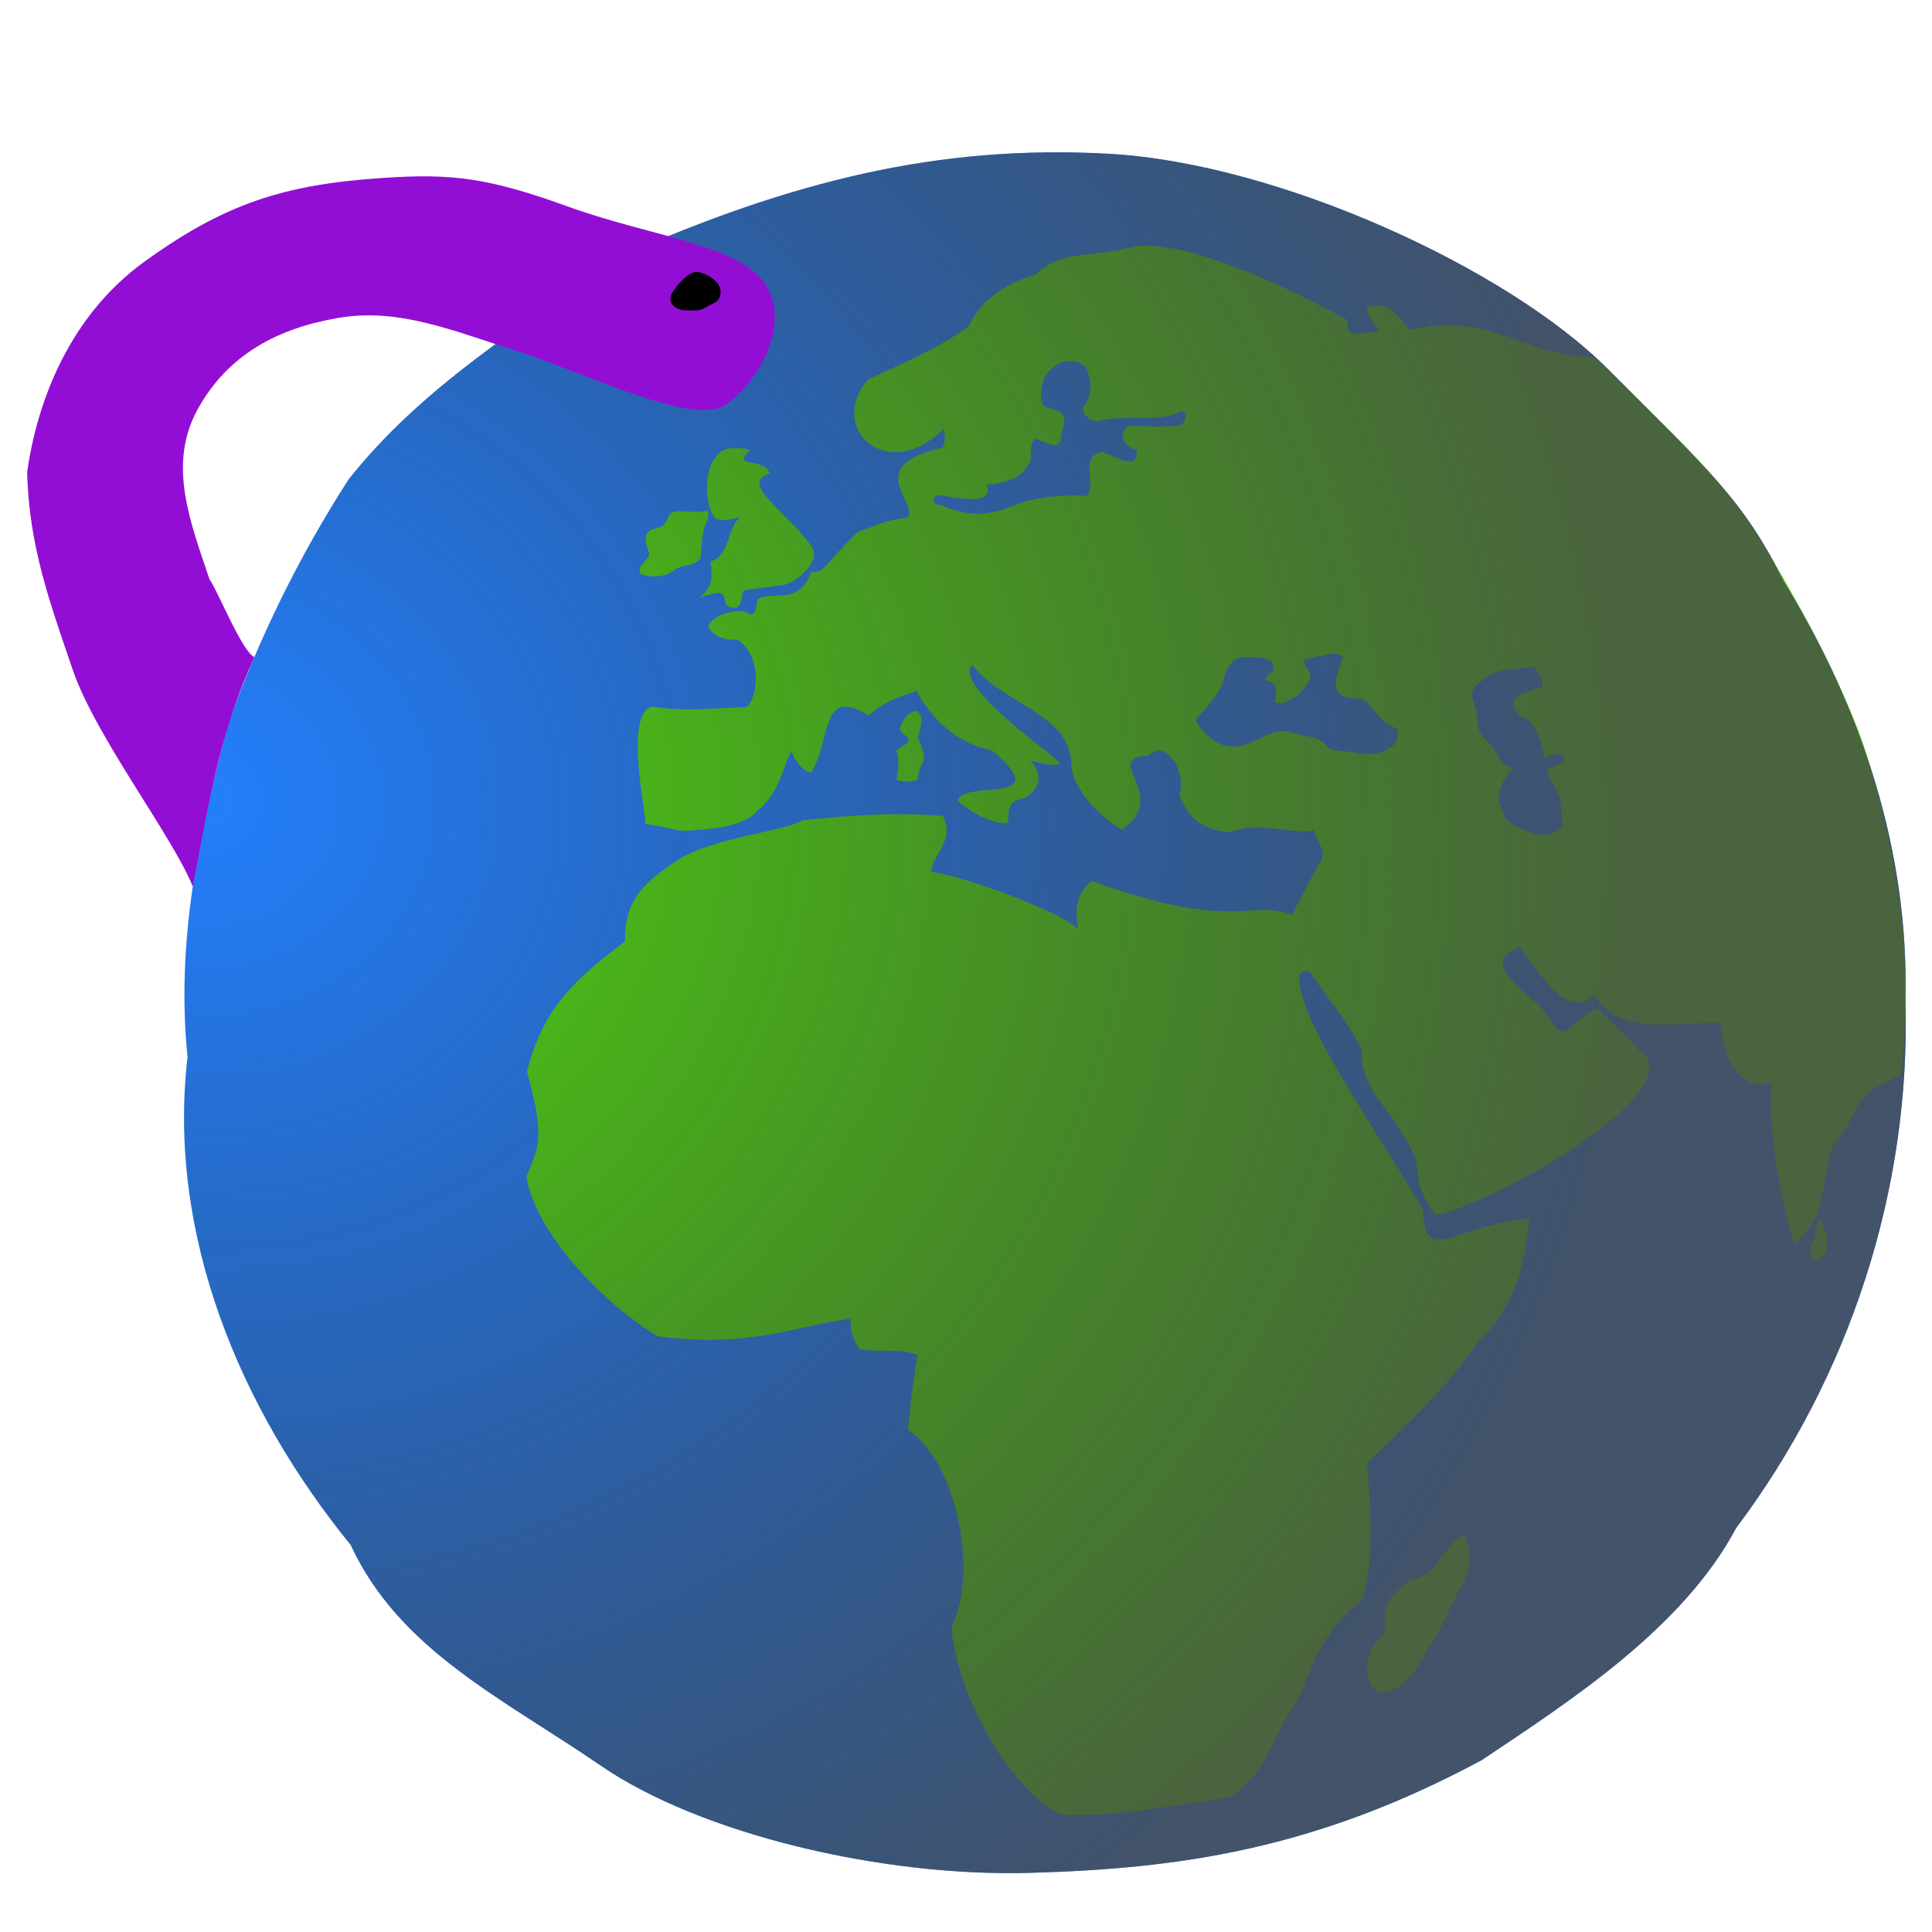
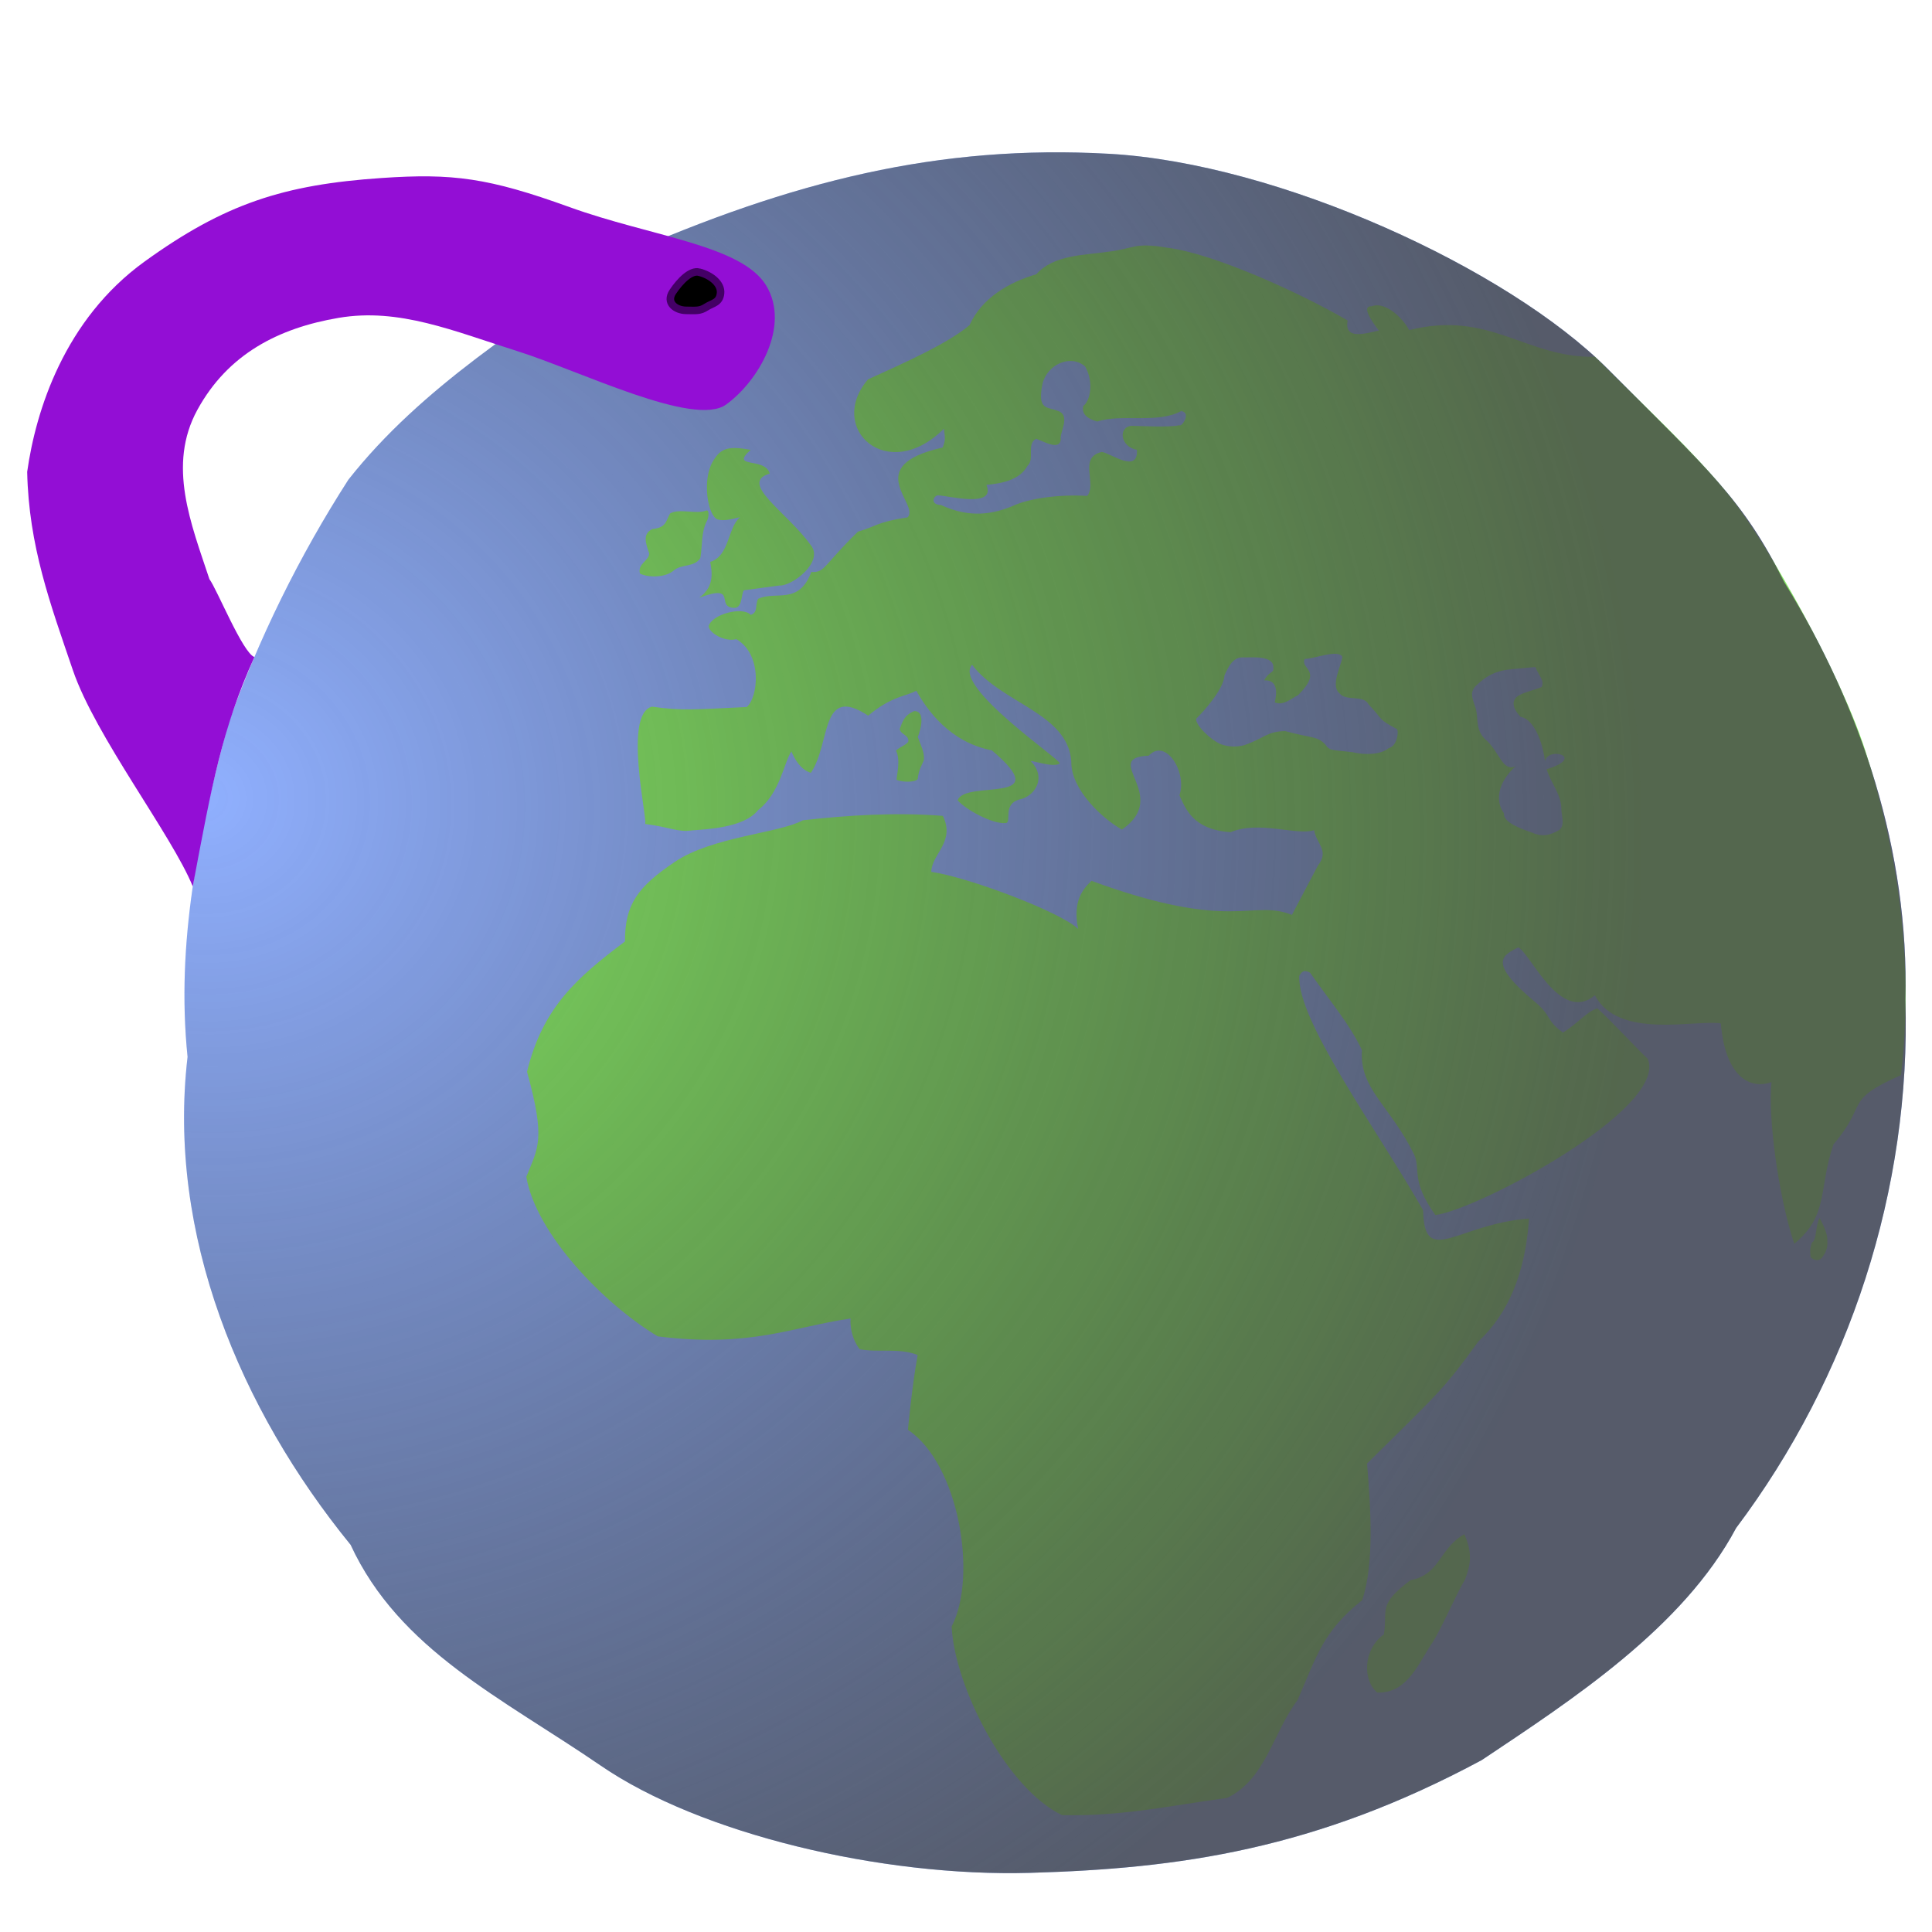
<svg xmlns="http://www.w3.org/2000/svg" xmlns:xlink="http://www.w3.org/1999/xlink" enable-background="new" width="50mm" height="50mm" viewBox="0 0 256 256">
  <clipPath id="a">
    <use height="100%" width="100%" xlink:href="#c" />
  </clipPath>
  <radialGradient id="b" cx="21.877" cy="120.098" gradientTransform="matrix(1.641019 .37785 -.3511521 1.525068 32.9096 -85.8021)" gradientUnits="userSpaceOnUse" r="114.069">
    <stop offset="0" stop-color="#202020" stop-opacity="0" />
    <stop offset="1" stop-color="#484848" stop-opacity=".816" />
  </radialGradient>
  <g>
-     <path id="c" d="m146.948 20.377c22.495 1.254 52.886 15.226 66.147 28.569s17.809 17.097 23.347 28.224c10.234 16.59 16.529 35.691 16.033 55.322.77 25.067-7.391 49.981-22.432 69.978-7.023 13.209-21.744 22.761-33.706 30.752-22.045 11.852-40.067 14.378-59.841 14.94s-43.745-5.196-56.865-14.189c-13.12-8.992-26.717-15.329-33.172-29.276-14.65-17.98-24.356-41.138-21.606-64.656-1.548-15.092 1.487-29.659 5.357-44.023 4.022-11.336 9.453-22.35 15.954-32.458 9.742-12.36 23.487-20.687 36.148-29.625 22.69-9.984 42.142-14.812 64.637-13.558z" fill="#2480fd" />
+     <path id="c" d="m146.948 20.377c22.495 1.254 52.886 15.226 66.147 28.569s17.809 17.097 23.347 28.224c10.234 16.59 16.529 35.691 16.033 55.322.77 25.067-7.391 49.981-22.432 69.978-7.023 13.209-21.744 22.761-33.706 30.752-22.045 11.852-40.067 14.378-59.841 14.94s-43.745-5.196-56.865-14.189c-13.12-8.992-26.717-15.329-33.172-29.276-14.65-17.98-24.356-41.138-21.606-64.656-1.548-15.092 1.487-29.659 5.357-44.023 4.022-11.336 9.453-22.35 15.954-32.458 9.742-12.36 23.487-20.687 36.148-29.625 22.69-9.984 42.142-14.812 64.637-13.558z" fill="#90b0ff" />
  </g>
-   <path d="m240.107 164.621c-.313.845-.262 1.327-.199 1.925.309.42.998.592 1.407.217.533-.603.89-1.4.822-2.217.058-.883-.331-1.835-1.024-3.162-.575 1.02-.383 2.978-1.006 3.236zm-118.967-70.397c-1.409.58-1.559 1.484-1.925 2.369.108.707 1.102.764 1.146 1.491.154.466-1.227.909-1.639 1.378.666 1.288.061 3.353.075 3.871.8.34 2.464.343 2.8-.1.159-1.368.535-1.751.813-2.511.138-1.057-.462-2.071-.794-3.054 0 0 1.352-3.453-.476-3.445zm22.921-28.513v-0c-3.677-.229-7.724.32-9.896 1.344-3.404 1.426-6.352 1.293-9.474-.134-1.456-.063-1.052-1.166-.436-1.29 1.312.022 7.768 1.785 6.451-1.386 2.001-.18 4.409-.613 5.46-2.547.966-.847-.187-2.905 1.133-3.557 1.02.366 3.174 1.619 3.257.049-.225-.75 1.448-3.214-.454-3.766-1.327-.541-2.684-.022-1.969-3.573.638-2.587 3.734-3.946 5.643-2.306 1.242 2.141.627 4.647-.224 5.234-.375 1.381 1.163 1.886 1.857 2.076 3.095-1.058 8.019.322 11.1-1.387 1.412.197.054 2.183-.248 1.878-1.361.313-4.98.093-6.351.079-1.782.178-1.462 2.791.735 3.18.192 3.211-3.481.435-4.651.279-3.157.739-.606 4.176-1.93 5.828zm56.255 22.96 3.124-.29c.538 1.296 1.223 1.764.84 2.649-1.125.464-2.113.608-3.034 1.124-1.085.627-.787 1.751.229 2.823 2.141.422 3.072 4.295 3.244 5.898.374-2.026 5.512-.554.22 1.047.508 1.741 1.834 3.197 1.947 5.056-.057.997.566 2.294-.26 2.992-1.341.796-2.404.921-3.696.326-1.023-.35-3.82-1.286-3.632-2.502-1.236-1.699-.814-4.152 1.527-6.255-1.688.719-2.047-1.643-3.737-3.318-1.693-1.353-1.147-3.003-1.548-4.339-.334-1.146-.839-1.922-.122-2.862 1.503-1.496 2.792-2.156 4.898-2.349zm-41.822 6.574c.948-.93 3.664-3.907 3.756-5.753.494-1.096 1.13-2.494 2.531-2.383 1.058.034 4.041-.325 3.947 1.382.103.71-.586.441-1.222 1.663 2.039-.125 1.595 2.099 1.403 2.919 1.172.469 2.159-.508 3.108-.972 3.373-3.386.215-3.389.864-4.787 1.312-.028 4.381-1.307 4.988-.296-.108 1.164-1.634 3.823-.374 4.85.869 1.107 3.198.15 3.853 1.471 2.019 2.107 1.137 1.873 3.748 3.265.287.344.019 2.29-1.095 2.53-1.109.935-3.33.904-4.809.529-2.817-.33-2.994-.155-3.589-1.025-1.09-1.131-1.748-.792-5.321-1.767-2.469.066-2.647.905-5.396 1.862-1.038.277-2.024.251-3.075-.105-1.454-.6-3.414-2.58-3.318-3.383zm-64.886-27.604c-1.38.552-3.555-.318-4.812.39-.583 1.008-.48 1.881-2.342 2.068-1.416.648-.834 2.017-.431 3.232-.025.998-1.584 1.362-1.224 2.673 1.222.594 3.468.503 4.5-.433 1.016-.849 2.721-.389 3.499-1.624.295-1.659.073-3.442.902-4.978.173-.297.336-1.402-.092-1.329zm93.105-23.895c-.596-1.252-2.992-3.91-4.981-3.157-1.739-.108.982 3.209.982 3.209-2.063.475-4.614 1.189-4.146-1.333-6.471-3.768-17.901-8.912-23.887-9.639-4.495-.774-4.427.166-7.984.546-3.022.456-7.081.373-9.384 2.97-3.629 1.054-7.244 3.171-8.844 6.739-2.918 2.474-8.797 5.067-13.452 7.187-5.55 6.49 2.579 13.984 10.064 6.535.051.909.329 1.354-.183 2.498-10.928 2.452-2.933 7.525-4.641 9.254-4.065.602-4.246 1.244-6.568 1.886-4.643 4.518-4.34 5.449-6.186 5.349-1.658 4.424-4.684 2.46-7.055 3.558-.441.91.048 1.759-.97 2.128-1.06-1.171-5.205-.085-5.58 1.511.07.871 2.1 2.11 3.669 1.706 3.502 2.019 2.906 7.751 1.367 8.992-7.071.332-8.62.514-12.535-.05-3.886.968-.531 15.081-.924 15.543 3.362.434 4.335 1.127 6.205.853 1.946-.145 6.943-.352 8.755-2.677 2.966-2.291 3.433-6.359 4.432-7.782.454 1.079 1.262 2.448 2.577 2.827 2.68-3.918 1.202-11.782 7.591-7.572 3.163-2.64 5.108-2.567 6.38-3.306 1.4 2.493 4.381 6.813 10.009 7.904 8.735 7.365-3.545 3.817-4.531 6.616.995 1.192 4.589 3.174 6.346 3.023.955-.068-.615-2.675 2.162-3.21 1.905-.591 3.18-2.947 1.237-4.925-.39-.397 2.93.897 3.77.232.411-.352-14.285-10.21-11.6-13.069 3.908 5.148 12.709 6.386 13.147 12.827-.077 3.707 4.179 7.604 6.705 9.003 6.576-4.519-2.925-9.522 3.548-9.789 2.264-2.424 5.139 2.252 4.07 5.249.813 1.714 1.738 4.555 6.785 4.887 3.762-1.58 8.704.467 11.066-.257.313 1.823 2.051 2.694.508 4.668l-3.45 6.546c-5.42-2.135-7.781 2.373-26.558-4.509-1.113 1.051-2.53 2.656-1.77 6.368-2.371-2.265-14.525-6.849-19.459-7.559.035-2.36 3.219-3.967 1.536-7.417-6.205-.504-12.734-.077-18.559.583-3.093 1.711-11.941 2.148-16.925 5.488s-6.661 5.696-6.64 10.564c-6.25 4.734-10.888 8.647-12.978 17.274 2.516 9.085 1.441 10.047-.095 13.917 1.283 7.558 10.274 16.848 17.422 21.141 12.23 1.53 17.642-1.21 25.546-2.37 0 0-.235 2.181 1.202 4.07 2.36.479 5.318-.214 7.683.775-.779 4.305-1.283 9.909-1.283 9.909 6.777 4.524 9.239 19.457 5.788 26.055.378 7.944 7.251 21.479 14.628 24.997 8.019.164 13.959-1.194 21.879-2.283 5.115-2.466 6.087-8.674 9.341-12.978 2.529-5.837 3.369-9.105 8.553-13.219 1.631-4.845 1.118-12.319.644-18.107 9.44-9.331 10.123-9.768 14.713-16.135 4.034-3.775 6.239-9.054 6.754-16.328-9.472.71-13.909 6.574-14.037-1.098-6.297-10.991-16.738-25.169-16.407-31.084.341-.533.59-.831 1.423-.396 3.112 4.407 5.17 6.712 6.877 10.256-.362 5.151 3.646 7.237 6.912 13.823.913 2.06-.496 3.407 2.812 8.035 5.608-.681 30.898-14.13 28.148-20.698-1.322-1.207-4.824-5.022-6.676-6.688-1.339.365-2.686 2.072-4.555 3.208-2.31-1.635-1.476-2.21-3.669-4.029-6.564-5.443-4.161-6.228-2.273-7.256 1.592.684 5.552 10.18 10.169 6.352 3.099 5.868 13.129 3.208 16.683 3.715.61 7.098 3.861 8.803 6.719 7.782-.493 4.443.865 14.977 3.013 21.419 4.627-3.804 3.166-7.221 5.197-13.175 4.719-5.533 1.21-5.728 8.952-9.176 1.729-15.303-.435-29.4-4.73-42.972-3.277-10.194-12.813-27.175-17.718-33.399-4.913-6.236-11.725-12.365-18.099-18.801-9.168.175-13.923-6.244-24.64-3.534zm-83.442 33.838c1.663.122 5.976-3.159 4.152-5.355-3.124-4.378-9.636-8.251-5.425-9.476-.625-2.259-5.378-.591-2.536-3.141-3.117-.593-3.994-.116-4.947 1.427-1.569 2.537-.717 7.401.606 7.804.808.189 1.544.023 2.932-.31-1.653 1.389-1.363 5.117-3.943 5.925.223 1.275.614 3.254-1.457 4.74 5.329-1.965 1.925 1.409 4.793 1.346.963-.154.764-2.018 1.144-2.333zm90.76 125.707c-3.369 1.893-3.162 5.344-7.139 6.09-4.397 3.322-2.987 3.844-3.518 7.179-2.774 2.005-2.842 6.076-.883 7.709 4.085.147 5.517-4.04 7.43-6.798 1.422-2.389 2.922-6.016 4.22-8.214.574-1.62 1.126-3.219-.11-5.966z" fill="#53dd15" />
+   <path d="m240.107 164.621c-.313.845-.262 1.327-.199 1.925.309.42.998.592 1.407.217.533-.603.89-1.4.822-2.217.058-.883-.331-1.835-1.024-3.162-.575 1.02-.383 2.978-1.006 3.236zm-118.967-70.397c-1.409.58-1.559 1.484-1.925 2.369.108.707 1.102.764 1.146 1.491.154.466-1.227.909-1.639 1.378.666 1.288.061 3.353.075 3.871.8.34 2.464.343 2.8-.1.159-1.368.535-1.751.813-2.511.138-1.057-.462-2.071-.794-3.054 0 0 1.352-3.453-.476-3.445zm22.921-28.513v-0c-3.677-.229-7.724.32-9.896 1.344-3.404 1.426-6.352 1.293-9.474-.134-1.456-.063-1.052-1.166-.436-1.29 1.312.022 7.768 1.785 6.451-1.386 2.001-.18 4.409-.613 5.46-2.547.966-.847-.187-2.905 1.133-3.557 1.02.366 3.174 1.619 3.257.049-.225-.75 1.448-3.214-.454-3.766-1.327-.541-2.684-.022-1.969-3.573.638-2.587 3.734-3.946 5.643-2.306 1.242 2.141.627 4.647-.224 5.234-.375 1.381 1.163 1.886 1.857 2.076 3.095-1.058 8.019.322 11.1-1.387 1.412.197.054 2.183-.248 1.878-1.361.313-4.98.093-6.351.079-1.782.178-1.462 2.791.735 3.18.192 3.211-3.481.435-4.651.279-3.157.739-.606 4.176-1.93 5.828zm56.255 22.96 3.124-.29c.538 1.296 1.223 1.764.84 2.649-1.125.464-2.113.608-3.034 1.124-1.085.627-.787 1.751.229 2.823 2.141.422 3.072 4.295 3.244 5.898.374-2.026 5.512-.554.22 1.047.508 1.741 1.834 3.197 1.947 5.056-.057.997.566 2.294-.26 2.992-1.341.796-2.404.921-3.696.326-1.023-.35-3.82-1.286-3.632-2.502-1.236-1.699-.814-4.152 1.527-6.255-1.688.719-2.047-1.643-3.737-3.318-1.693-1.353-1.147-3.003-1.548-4.339-.334-1.146-.839-1.922-.122-2.862 1.503-1.496 2.792-2.156 4.898-2.349zm-41.822 6.574c.948-.93 3.664-3.907 3.756-5.753.494-1.096 1.13-2.494 2.531-2.383 1.058.034 4.041-.325 3.947 1.382.103.71-.586.441-1.222 1.663 2.039-.125 1.595 2.099 1.403 2.919 1.172.469 2.159-.508 3.108-.972 3.373-3.386.215-3.389.864-4.787 1.312-.028 4.381-1.307 4.988-.296-.108 1.164-1.634 3.823-.374 4.85.869 1.107 3.198.15 3.853 1.471 2.019 2.107 1.137 1.873 3.748 3.265.287.344.019 2.29-1.095 2.53-1.109.935-3.33.904-4.809.529-2.817-.33-2.994-.155-3.589-1.025-1.09-1.131-1.748-.792-5.321-1.767-2.469.066-2.647.905-5.396 1.862-1.038.277-2.024.251-3.075-.105-1.454-.6-3.414-2.58-3.318-3.383zm-64.886-27.604c-1.38.552-3.555-.318-4.812.39-.583 1.008-.48 1.881-2.342 2.068-1.416.648-.834 2.017-.431 3.232-.025.998-1.584 1.362-1.224 2.673 1.222.594 3.468.503 4.5-.433 1.016-.849 2.721-.389 3.499-1.624.295-1.659.073-3.442.902-4.978.173-.297.336-1.402-.092-1.329zm93.105-23.895c-.596-1.252-2.992-3.91-4.981-3.157-1.739-.108.982 3.209.982 3.209-2.063.475-4.614 1.189-4.146-1.333-6.471-3.768-17.901-8.912-23.887-9.639-4.495-.774-4.427.166-7.984.546-3.022.456-7.081.373-9.384 2.97-3.629 1.054-7.244 3.171-8.844 6.739-2.918 2.474-8.797 5.067-13.452 7.187-5.55 6.49 2.579 13.984 10.064 6.535.051.909.329 1.354-.183 2.498-10.928 2.452-2.933 7.525-4.641 9.254-4.065.602-4.246 1.244-6.568 1.886-4.643 4.518-4.34 5.449-6.186 5.349-1.658 4.424-4.684 2.46-7.055 3.558-.441.91.048 1.759-.97 2.128-1.06-1.171-5.205-.085-5.58 1.511.07.871 2.1 2.11 3.669 1.706 3.502 2.019 2.906 7.751 1.367 8.992-7.071.332-8.62.514-12.535-.05-3.886.968-.531 15.081-.924 15.543 3.362.434 4.335 1.127 6.205.853 1.946-.145 6.943-.352 8.755-2.677 2.966-2.291 3.433-6.359 4.432-7.782.454 1.079 1.262 2.448 2.577 2.827 2.68-3.918 1.202-11.782 7.591-7.572 3.163-2.64 5.108-2.567 6.38-3.306 1.4 2.493 4.381 6.813 10.009 7.904 8.735 7.365-3.545 3.817-4.531 6.616.995 1.192 4.589 3.174 6.346 3.023.955-.068-.615-2.675 2.162-3.21 1.905-.591 3.18-2.947 1.237-4.925-.39-.397 2.93.897 3.77.232.411-.352-14.285-10.21-11.6-13.069 3.908 5.148 12.709 6.386 13.147 12.827-.077 3.707 4.179 7.604 6.705 9.003 6.576-4.519-2.925-9.522 3.548-9.789 2.264-2.424 5.139 2.252 4.07 5.249.813 1.714 1.738 4.555 6.785 4.887 3.762-1.58 8.704.467 11.066-.257.313 1.823 2.051 2.694.508 4.668l-3.45 6.546c-5.42-2.135-7.781 2.373-26.558-4.509-1.113 1.051-2.53 2.656-1.77 6.368-2.371-2.265-14.525-6.849-19.459-7.559.035-2.36 3.219-3.967 1.536-7.417-6.205-.504-12.734-.077-18.559.583-3.093 1.711-11.941 2.148-16.925 5.488s-6.661 5.696-6.64 10.564c-6.25 4.734-10.888 8.647-12.978 17.274 2.516 9.085 1.441 10.047-.095 13.917 1.283 7.558 10.274 16.848 17.422 21.141 12.23 1.53 17.642-1.21 25.546-2.37 0 0-.235 2.181 1.202 4.07 2.36.479 5.318-.214 7.683.775-.779 4.305-1.283 9.909-1.283 9.909 6.777 4.524 9.239 19.457 5.788 26.055.378 7.944 7.251 21.479 14.628 24.997 8.019.164 13.959-1.194 21.879-2.283 5.115-2.466 6.087-8.674 9.341-12.978 2.529-5.837 3.369-9.105 8.553-13.219 1.631-4.845 1.118-12.319.644-18.107 9.44-9.331 10.123-9.768 14.713-16.135 4.034-3.775 6.239-9.054 6.754-16.328-9.472.71-13.909 6.574-14.037-1.098-6.297-10.991-16.738-25.169-16.407-31.084.341-.533.59-.831 1.423-.396 3.112 4.407 5.17 6.712 6.877 10.256-.362 5.151 3.646 7.237 6.912 13.823.913 2.06-.496 3.407 2.812 8.035 5.608-.681 30.898-14.13 28.148-20.698-1.322-1.207-4.824-5.022-6.676-6.688-1.339.365-2.686 2.072-4.555 3.208-2.31-1.635-1.476-2.21-3.669-4.029-6.564-5.443-4.161-6.228-2.273-7.256 1.592.684 5.552 10.18 10.169 6.352 3.099 5.868 13.129 3.208 16.683 3.715.61 7.098 3.861 8.803 6.719 7.782-.493 4.443.865 14.977 3.013 21.419 4.627-3.804 3.166-7.221 5.197-13.175 4.719-5.533 1.21-5.728 8.952-9.176 1.729-15.303-.435-29.4-4.73-42.972-3.277-10.194-12.813-27.175-17.718-33.399-4.913-6.236-11.725-12.365-18.099-18.801-9.168.175-13.923-6.244-24.64-3.534zm-83.442 33.838c1.663.122 5.976-3.159 4.152-5.355-3.124-4.378-9.636-8.251-5.425-9.476-.625-2.259-5.378-.591-2.536-3.141-3.117-.593-3.994-.116-4.947 1.427-1.569 2.537-.717 7.401.606 7.804.808.189 1.544.023 2.932-.31-1.653 1.389-1.363 5.117-3.943 5.925.223 1.275.614 3.254-1.457 4.74 5.329-1.965 1.925 1.409 4.793 1.346.963-.154.764-2.018 1.144-2.333zm90.76 125.707c-3.369 1.893-3.162 5.344-7.139 6.09-4.397 3.322-2.987 3.844-3.518 7.179-2.774 2.005-2.842 6.076-.883 7.709 4.085.147 5.517-4.04 7.43-6.798 1.422-2.389 2.922-6.016 4.22-8.214.574-1.62 1.126-3.219-.11-5.966z" fill="#88ee66" />
  <g>
    <rect fill="none" height="205.857" ry="1.405" width="204.833" x="52.233" y="36.828" />
    <rect clip-path="url(#a)" fill="url(#b)" height="240.153" ry=".145" width="239.707" x="16.293" y="14.061" />
  </g>
  <g>
    <path d="m25.543 117.456c-2.782-6.821-12.912-19.922-15.886-28.653s-5.848-16.445-6.055-26.283c1.139-8.101 4.923-20.177 15.544-27.854 10.621-7.677 18.459-10.201 31.431-11.081 9.398-.638 14.126-.036 24.9 3.861 10.769 3.896 22.808 5.019 26.053 10.399s-1.06 12.693-5.319 15.759-19.327-4.458-27.695-7.089c-8.369-2.631-15.611-5.759-23.633-4.399-8.022 1.359-14.692 4.821-18.724 12.18-4.032 7.359-.828 15.134 1.589 22.442.989 1.305 4.418 9.795 5.962 10.321-4.251 9.422-5.631 16.851-8.165 30.396z" fill="#930ed5" />
-     <path d="m92.629 36.061c-1.087-.273-2.495 1.133-3.474 2.597-.979 1.464.389 2.451 1.743 2.466s1.844.104 2.681-.434c.837-.538 1.766-.55 1.897-1.827s-1.252-2.396-2.847-2.802z" />
+     <path d="m92.629 36.061c-1.087-.273-2.495 1.133-3.474 2.597-.979 1.464.389 2.451 1.743 2.466s1.844.104 2.681-.434c.837-.538 1.766-.55 1.897-1.827s-1.252-2.396-2.847-2.802z" stroke="#440066" />
  </g>
</svg>
